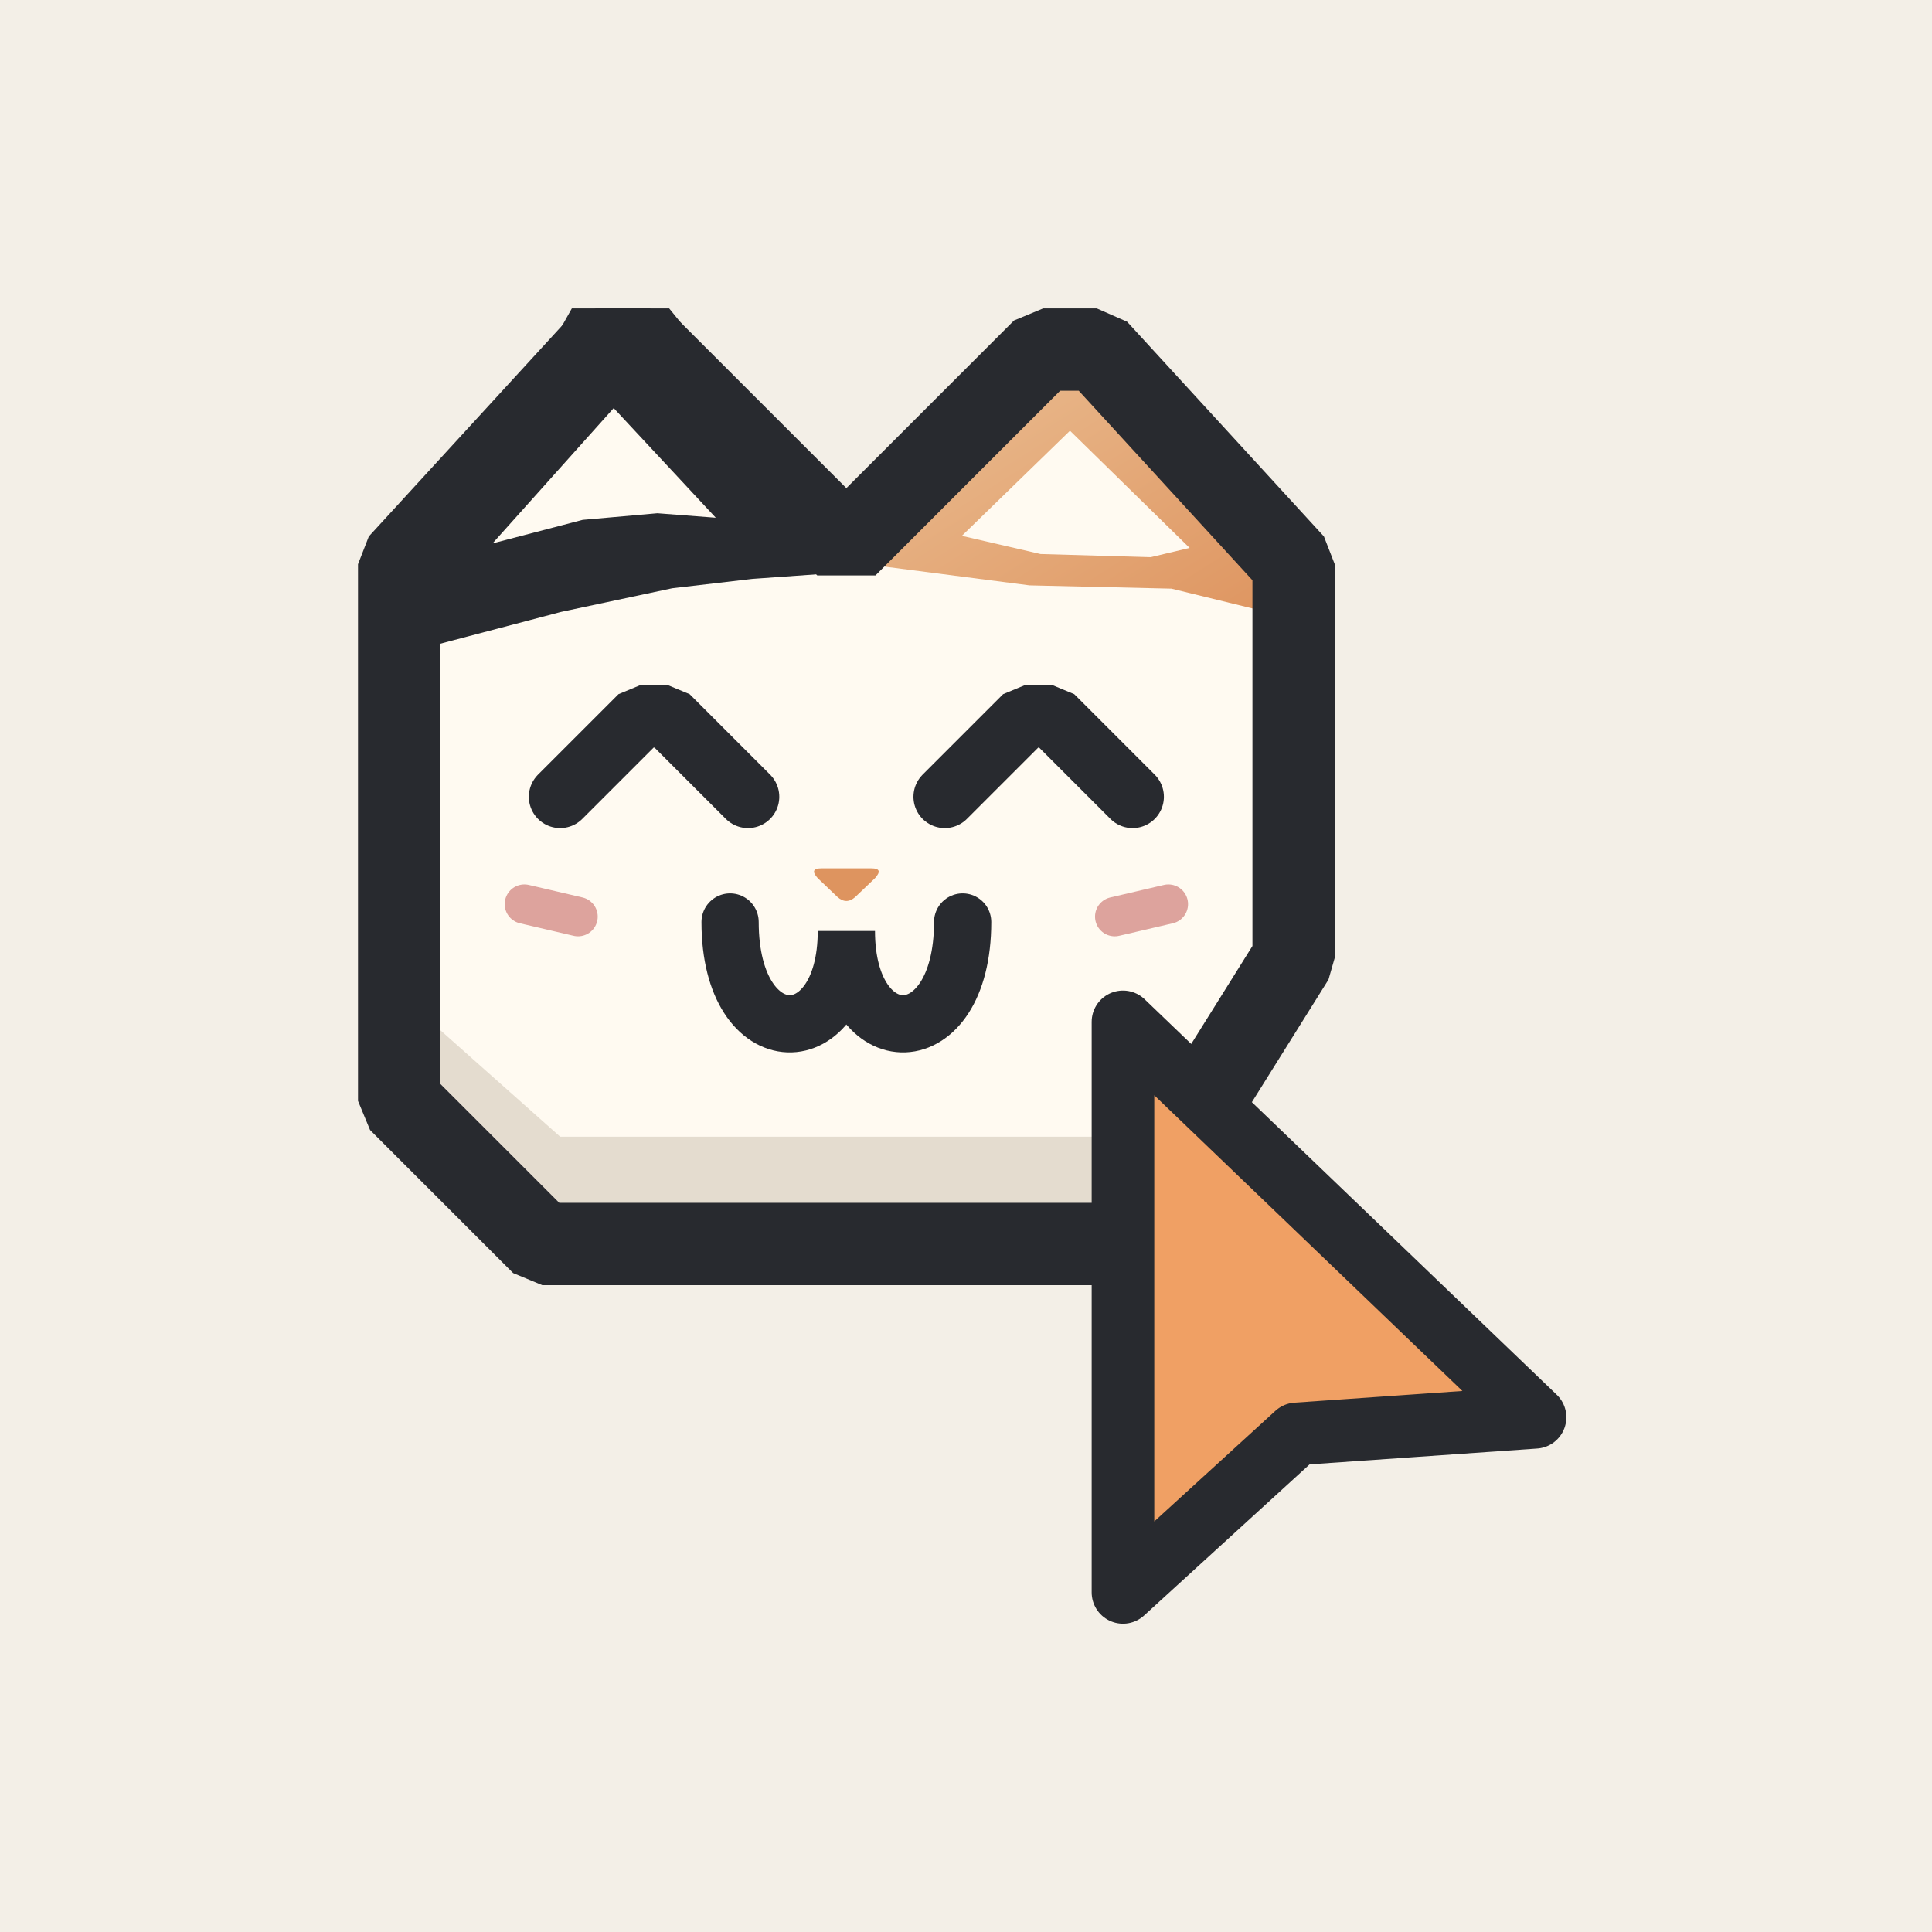
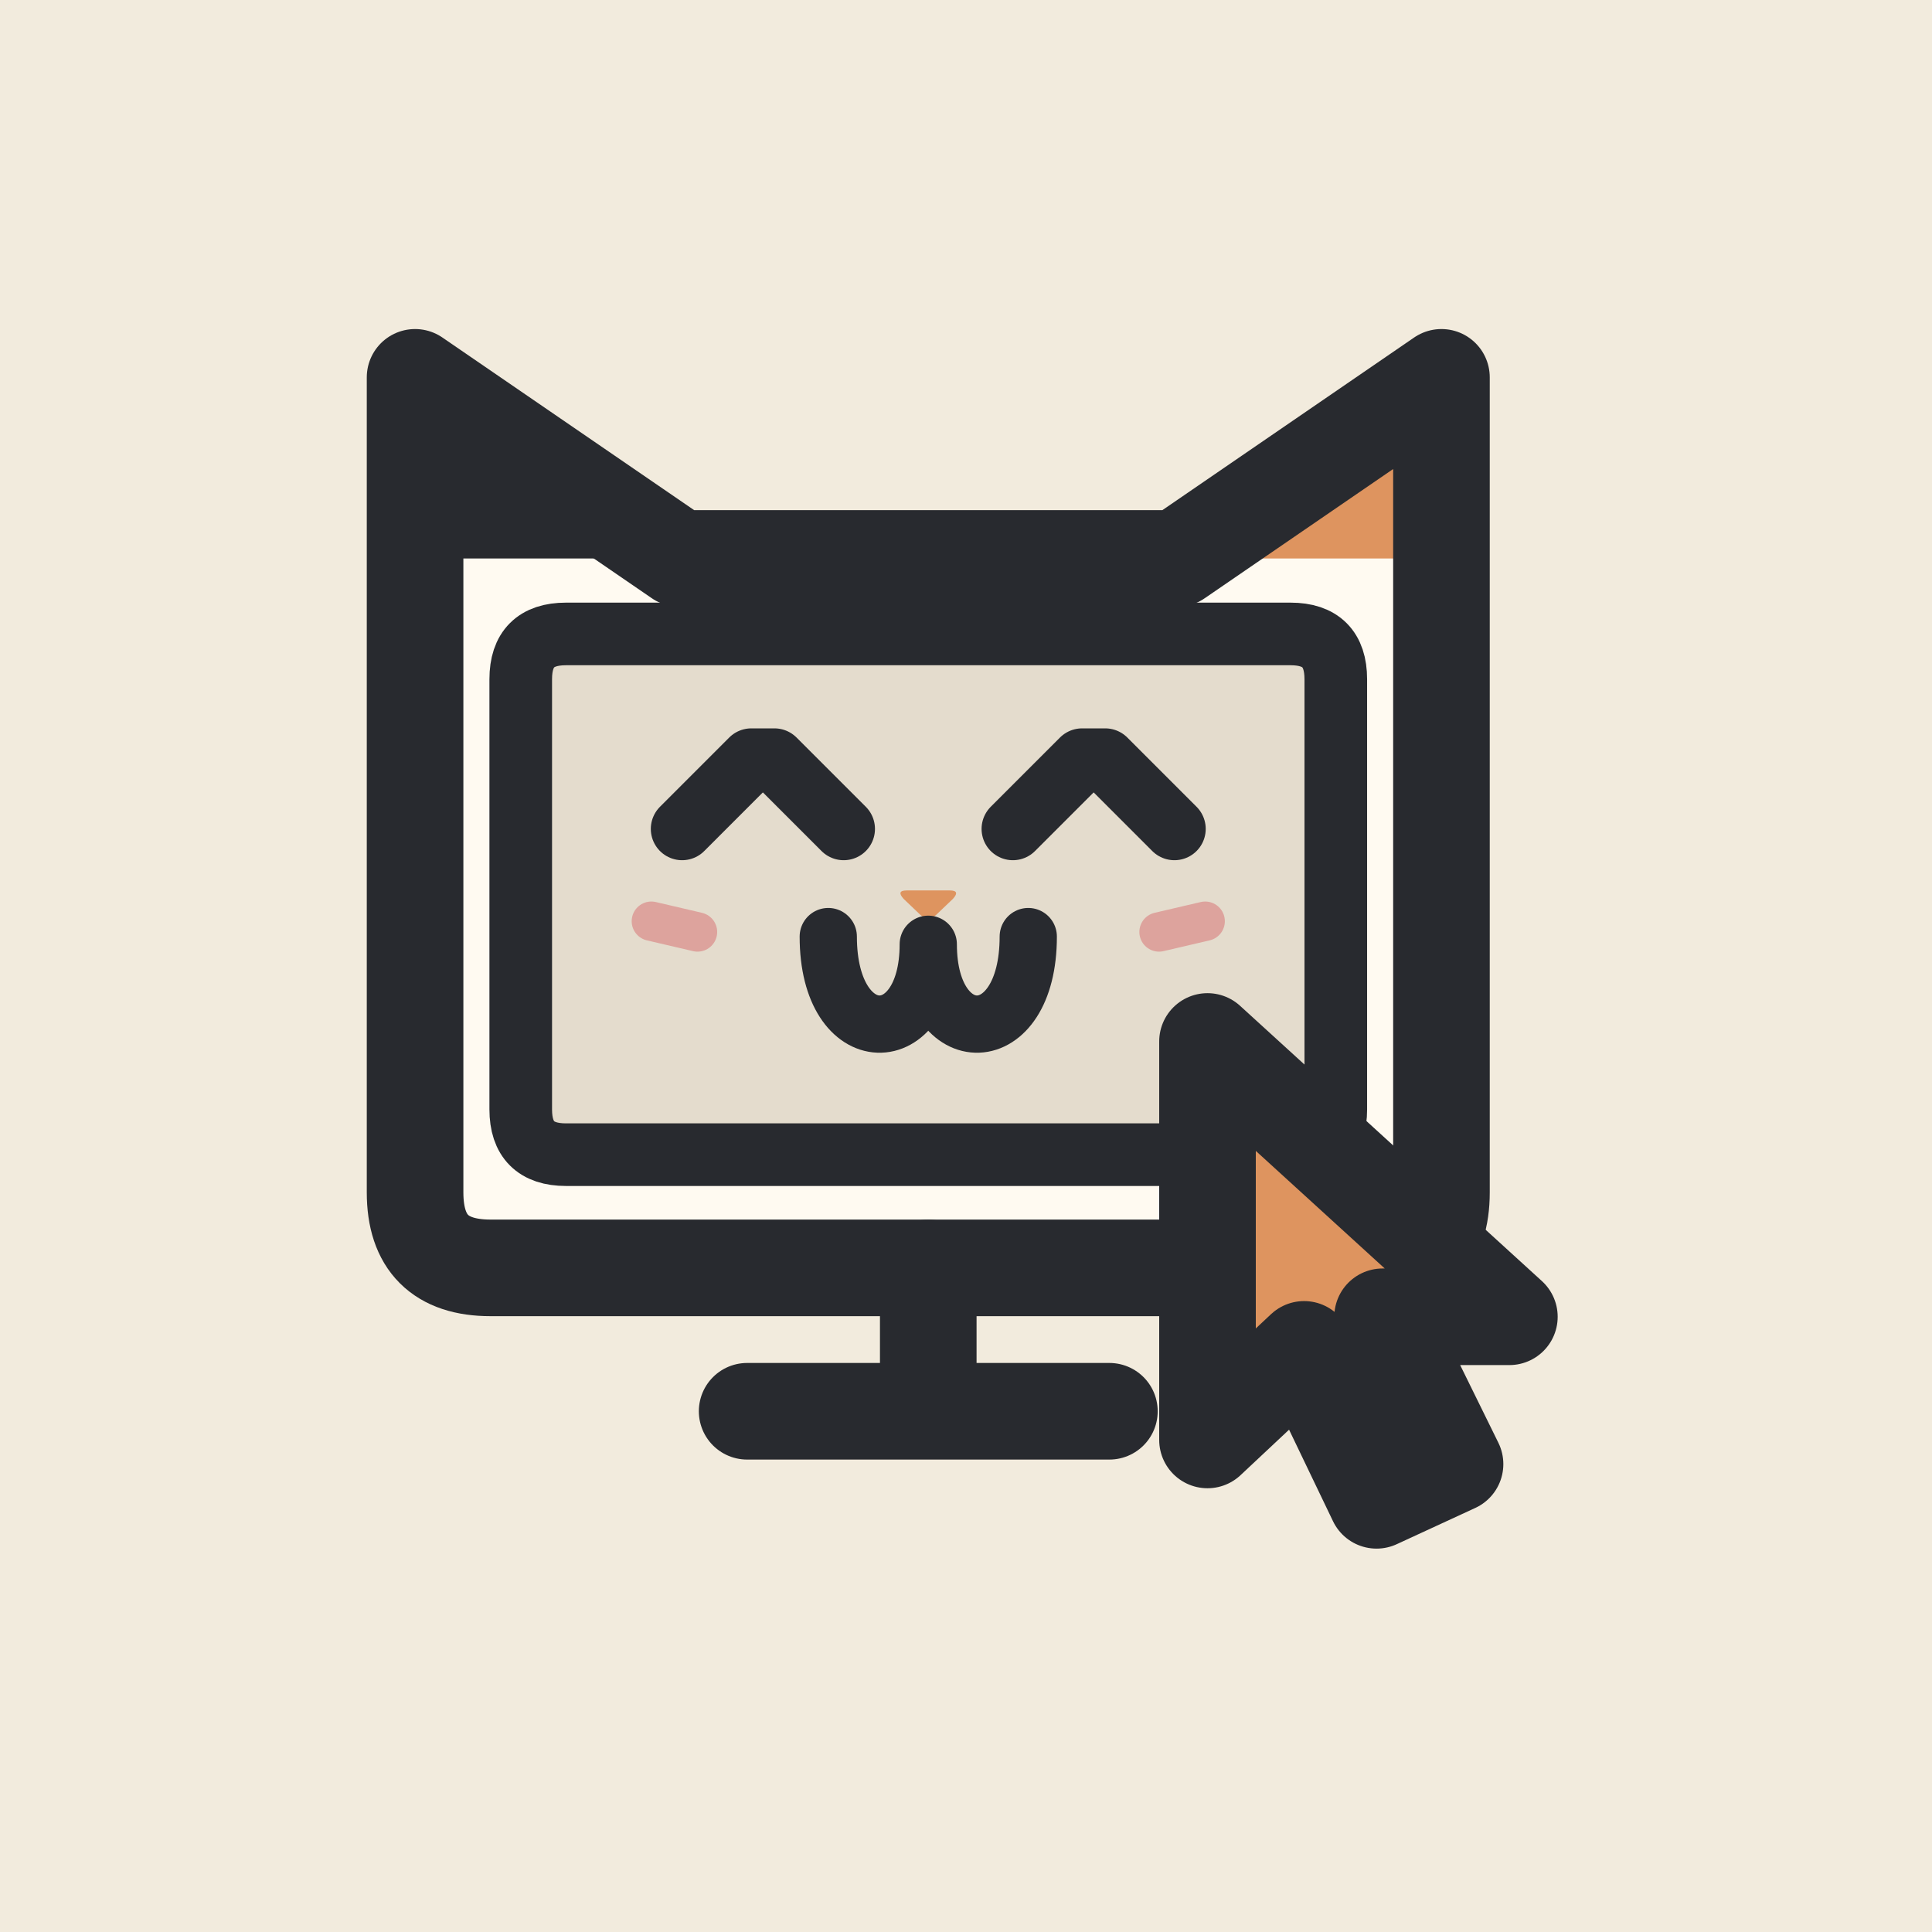
<svg xmlns="http://www.w3.org/2000/svg" viewBox="0 0 1280 1280">
-   <defs data-name="Defs 1" id="defs-1">
-     <linearGradient id="ear-highlight" x1="0" y1="0" x2="1" y2="1">
-       <stop offset="0" stop-color="#EBC095" />
-       <stop offset="1" stop-color="#DE945F" />
-     </linearGradient>
-   </defs>
-   <rect id="field" data-name="Milk field" x="0" y="0" width="1280" height="1280" rx="0" ry="0" fill="#F3EFE7" stroke="none" stroke-width="0" />
-   <g id="cat" data-name="Cat" transform="matrix(1 0 0 1 -20 -41)">
-     <g id="head" data-name="Head and outline">
-       <path id="shell-fill" data-name="Warm ivory face" d="M284.444 414.815L414.815 272.593H450.37L580.741 402.963L711.111 272.593H746.667L877.037 414.815V675.556L758.519 865.185H379.259L284.444 770.37Z" fill="#FFFAF1" stroke="none" stroke-width="0" stroke-linecap="butt" stroke-linejoin="miter" />
-       <path id="lower-facet" data-name="Quiet lower facet" d="M284.444 699.259L391.111 794.074H805.926L758.519 865.185H379.259L284.444 770.37Z" fill="#E4DCCF" stroke="none" stroke-width="0" stroke-linecap="butt" stroke-linejoin="miter" />
-       <g id="ears" data-name="Ears">
-         <g id="ear-left-group" data-name="Left ear">
-           <path id="ear-left" data-name="Charcoal ear patch" d="M322.944 436.315L414.815 272.593L450.37 272.593L549.741 394.963L515.98 397.37L460.87 403.815L385.407 419.87Z" fill="#282A2F" stroke="#282A2F" stroke-width="54.519" stroke-linecap="butt" stroke-linejoin="miter" />
-           <path id="ear-inset-left" data-name="Left ivory ear inset" d="M346.333 401L426.593 311.37L494.222 384L455.54 381.03L406.04 385.41Z" fill="#FFFAF1" stroke="none" stroke-width="0" stroke-linecap="butt" stroke-linejoin="miter" />
-         </g>
-         <g id="ear-right-group" data-name="Right ear">
-           <path id="ear-right" data-name="Apricot ear patch" d="M877.037 414.815L746.667 272.593L711.111 272.593L602.741 415.963L702.111 428.815L796.13 430.99L859.074 446.37Z" fill="url(#ear-highlight)" stroke="none" stroke-width="54.519" stroke-linecap="butt" stroke-linejoin="miter" />
-           <path id="ear-inset-right" data-name="Right ivory ear inset" transform="matrix(1 0 0 1 0 4)" d="M808.148 400L728.889 322.37L657.259 392L709.39 404.05L782.39 406.14Z" fill="#FFFAF1" stroke="none" stroke-width="0" stroke-linecap="butt" stroke-linejoin="miter" />
-         </g>
-       </g>
-       <path id="path-1" data-name="Cat outline" d="M877.037 675.556V414.815L746.667 272.593H711.111L580.741 402.963L450.37 272.593H414.815L284.444 414.815V770.37L379.259 865.185H758.519Z" fill="none" stroke="#282A2F" stroke-width="54.519" stroke-linecap="butt" stroke-linejoin="bevel" />
-     </g>
-     <g id="face" data-name="Face">
-       <g id="eyes" data-name="Happy eyes">
-         <path id="eye-left" data-name="Left happy eye" d="M391.111 568.889L444.444 515.556H462.222L515.556 568.889" fill="none" stroke="#282A2F" stroke-width="41.481" stroke-linecap="round" stroke-linejoin="bevel" />
-         <path id="eye-right" data-name="Right happy eye" d="M645.926 568.889L699.259 515.556H717.037L770.37 568.889" fill="none" stroke="#282A2F" stroke-width="41.481" stroke-linecap="round" stroke-linejoin="bevel" />
-       </g>
-       <g id="mouth" data-name="Nose and smile">
-         <path id="nose" data-name="Soft triangular nose" d="M564.148 616.296H597.333Q605.63 616.296 599.704 622.815L586.667 635.259Q580.741 640.593 574.815 635.259L561.778 622.815Q555.852 616.296 564.148 616.296Z" fill="#DE945F" stroke="none" stroke-width="0" stroke-linecap="butt" stroke-linejoin="miter" />
-         <path id="smile" data-name="Centered double smile" d="M503.704 651.852C503.704 740.741 580.741 740.741 580.741 657.778C580.741 740.741 657.778 740.741 657.778 651.852" fill="none" stroke="#282A2F" stroke-width="37.926" stroke-linecap="round" stroke-linejoin="miter" />
-       </g>
-       <g id="cheeks" data-name="Rosy cheeks">
-         <path id="cheek-left" data-name="Left rosy cheek" d="M367.407 640L402.963 648.296" fill="none" stroke="#DDA39D" stroke-width="26.074" stroke-linecap="round" stroke-linejoin="miter" />
-         <path id="cheek-right" data-name="Right rosy cheek" d="M758.519 648.296L794.074 640" fill="none" stroke="#DDA39D" stroke-width="26.074" stroke-linecap="round" stroke-linejoin="miter" />
-       </g>
-     </g>
+   <g id="background" data-name="Background" data-icon-layer="background">
+     <rect id="tile" data-name="Ivory tile" x="0" y="0" width="1280" height="1280" fill="#F2EBDD" />
  </g>
-   <g id="pointer" data-name="Pointer">
-     <path id="path-muqvh7oy-d-dd1e9a4f" data-name="Apricot pointer arrow" d="M744 677V1055L859 950L1017 939Z" fill="#F0A064" stroke="#282A2F" stroke-width="41.48" stroke-linecap="butt" stroke-linejoin="round" />
+   <g id="monitor-head" data-name="Monitor head" data-part="head/monitor">
+     <path id="bezel" data-name="Milk bezel" d="M275  790V250L450  370H780L955  250V790Q955  840  905  840H325Q275  840  275  790Z" fill="#FFFAF1" />
+     <path id="ear-left" data-name="Charcoal ear patch" d="M275  250L450  370H275Z" fill="#282A2F" />
+     <path id="ear-right" data-name="Apricot ear patch" d="M955  250L780  370H955Z" fill="#DE945F" />
+     <path id="display" data-name="Facet display" d="M375  420H855Q885  420  885  450V735Q885  765  855  765H375Q345  765  345  735V450Q345  420  375  420Z" fill="#E4DCCD" stroke="#282A2F" stroke-width="41.48" stroke-linecap="round" stroke-linejoin="round" />
+     <path id="bezel-outline" data-name="Monitor outline" d="M275  790V250L450  370H780L955  250V790Q955  840  905  840H325Q275  840  275  790Z" fill="none" stroke="#282A2F" stroke-width="64" stroke-linecap="round" stroke-linejoin="round" />
+     <path id="neck" data-name="Screen neck" d="M615  840V915" fill="none" stroke="#282A2F" stroke-width="64" stroke-linecap="round" stroke-linejoin="round" />
+     <path id="foot" data-name="Screen foot" d="M495  935H735" fill="none" stroke="#282A2F" stroke-width="64" stroke-linecap="round" stroke-linejoin="round" />
+   </g>
+   <g id="face" data-name="Happy face" data-part="face/happy">
+     <path id="eye-left" data-name="Left happy eye" d="M451.92  549.17L497.78  503.3H513.07L558.95  549.17" fill="none" stroke="#282A2F" stroke-width="41.48" stroke-linecap="round" stroke-linejoin="round" />
+     <path id="eye-right" data-name="Right happy eye" d="M671.06  549.17L716.93  503.3H732.22L778.08  549.17" fill="none" stroke="#282A2F" stroke-width="41.48" stroke-linecap="round" stroke-linejoin="round" />
+     <path id="nose" data-name="Soft triangular nose" d="M600.73  589.94H629.27Q636.41  589.94  631.31  595.54L620.1  606.24Q615  610.83  609.9  606.24L598.69  595.54Q593.59  589.94  600.73  589.94Z" fill="#DE945F" />
+     <path id="smile" data-name="Double smile" d="M548.75  620.51C548.75  696.96  615  696.96  615  625.61C615  696.96  681.25  696.96  681.25  620.51" fill="none" stroke="#282A2F" stroke-width="37.93" stroke-linecap="round" stroke-linejoin="round" />
+     <path id="cheek-left" data-name="Left rosy cheek" d="M431.54  610.32L462.11  617.46" fill="none" stroke="#DDA39D" stroke-width="26.07" stroke-linecap="round" stroke-linejoin="round" />
+     <path id="cheek-right" data-name="Right rosy cheek" d="M767.89  617.46L798.46  610.32" fill="none" stroke="#DDA39D" stroke-width="26.07" stroke-linecap="round" stroke-linejoin="round" />
+   </g>
+   <g id="cursor" data-name="Apricot cursor" data-part="object/cursor" transform="translate(800 690)">
+     <path id="arrow" data-name="Apricot arrow" d="M0  0L0  264L64  204L112  304L164  280L116  182.4L200  182.4Z" fill="#DE945F" stroke="#282A2F" stroke-width="64" stroke-linecap="round" stroke-linejoin="round" />
  </g>
</svg>
